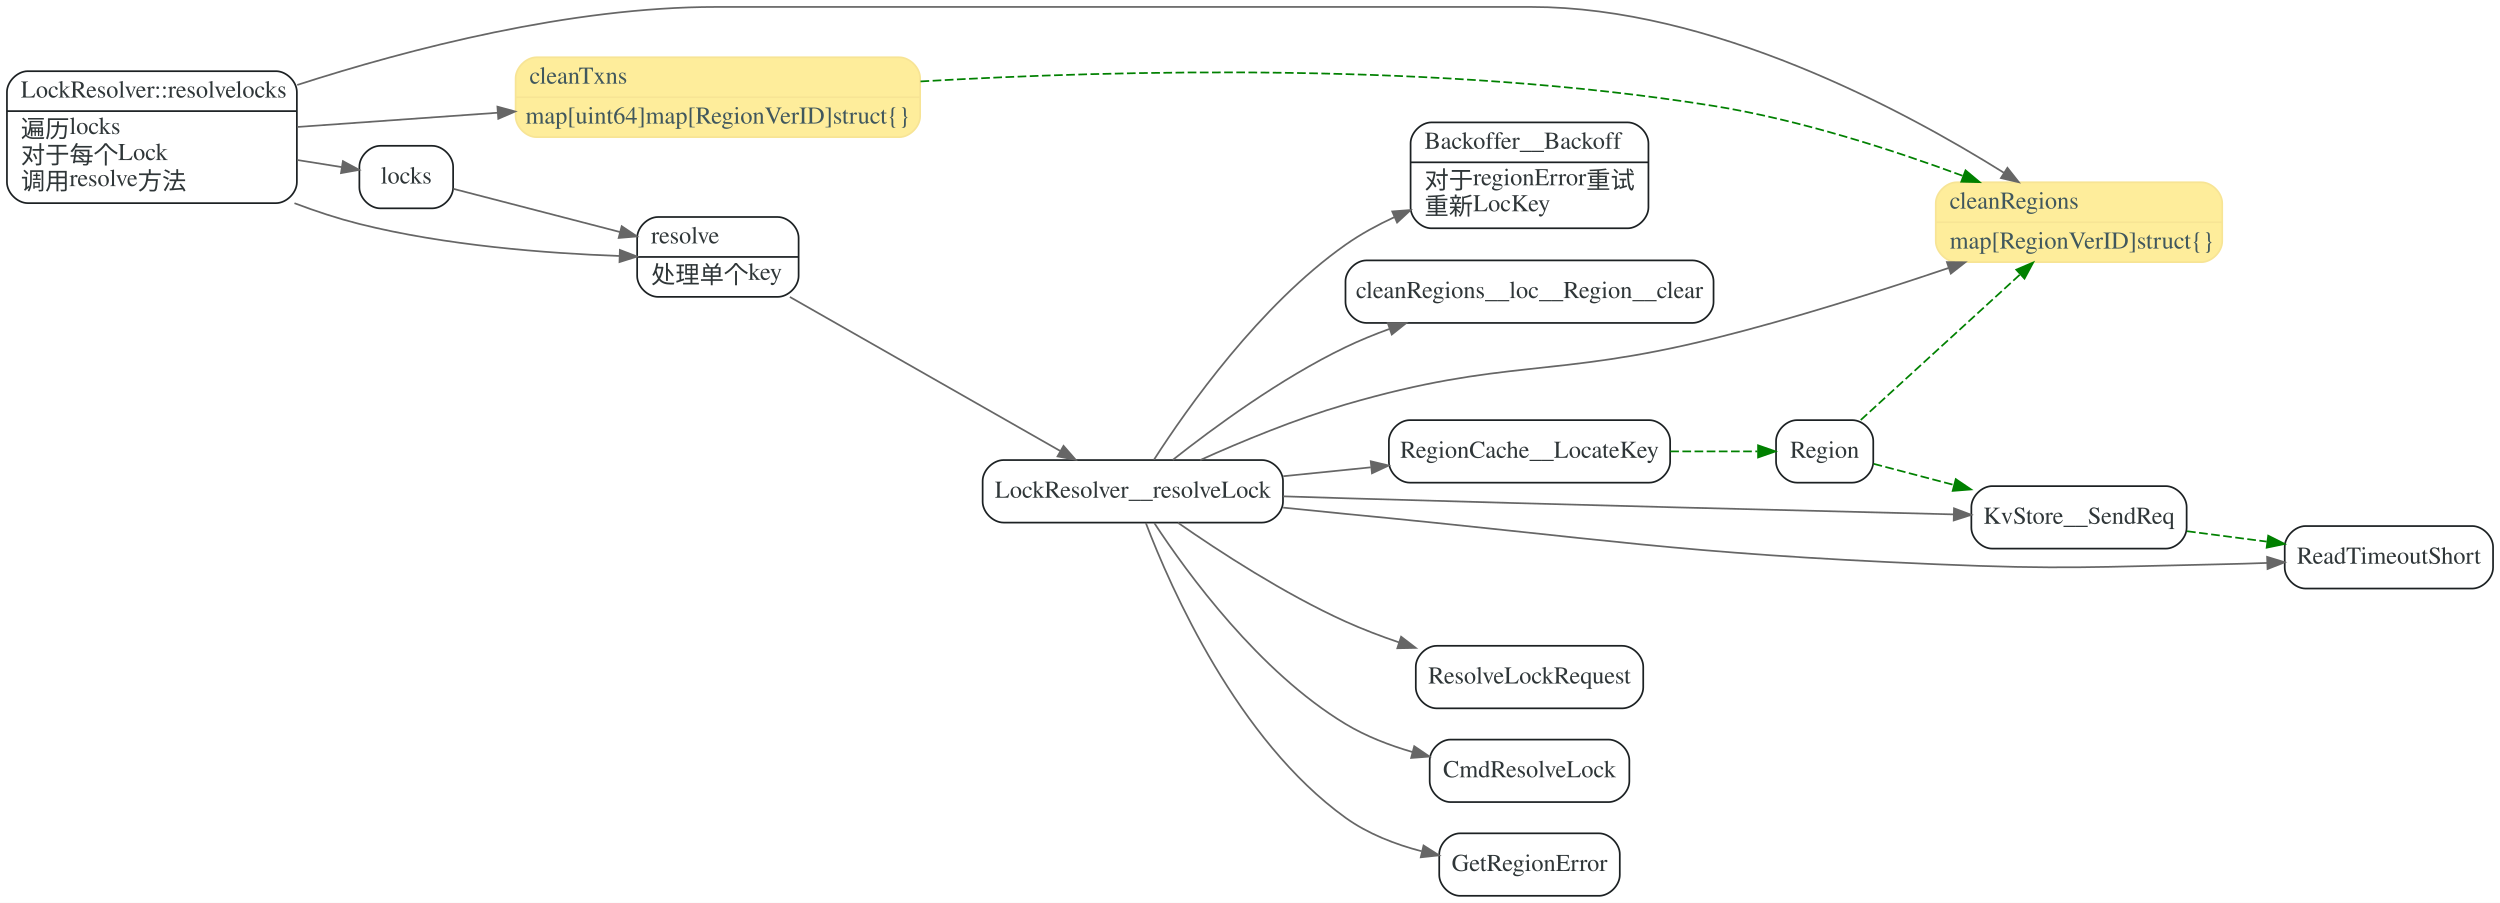
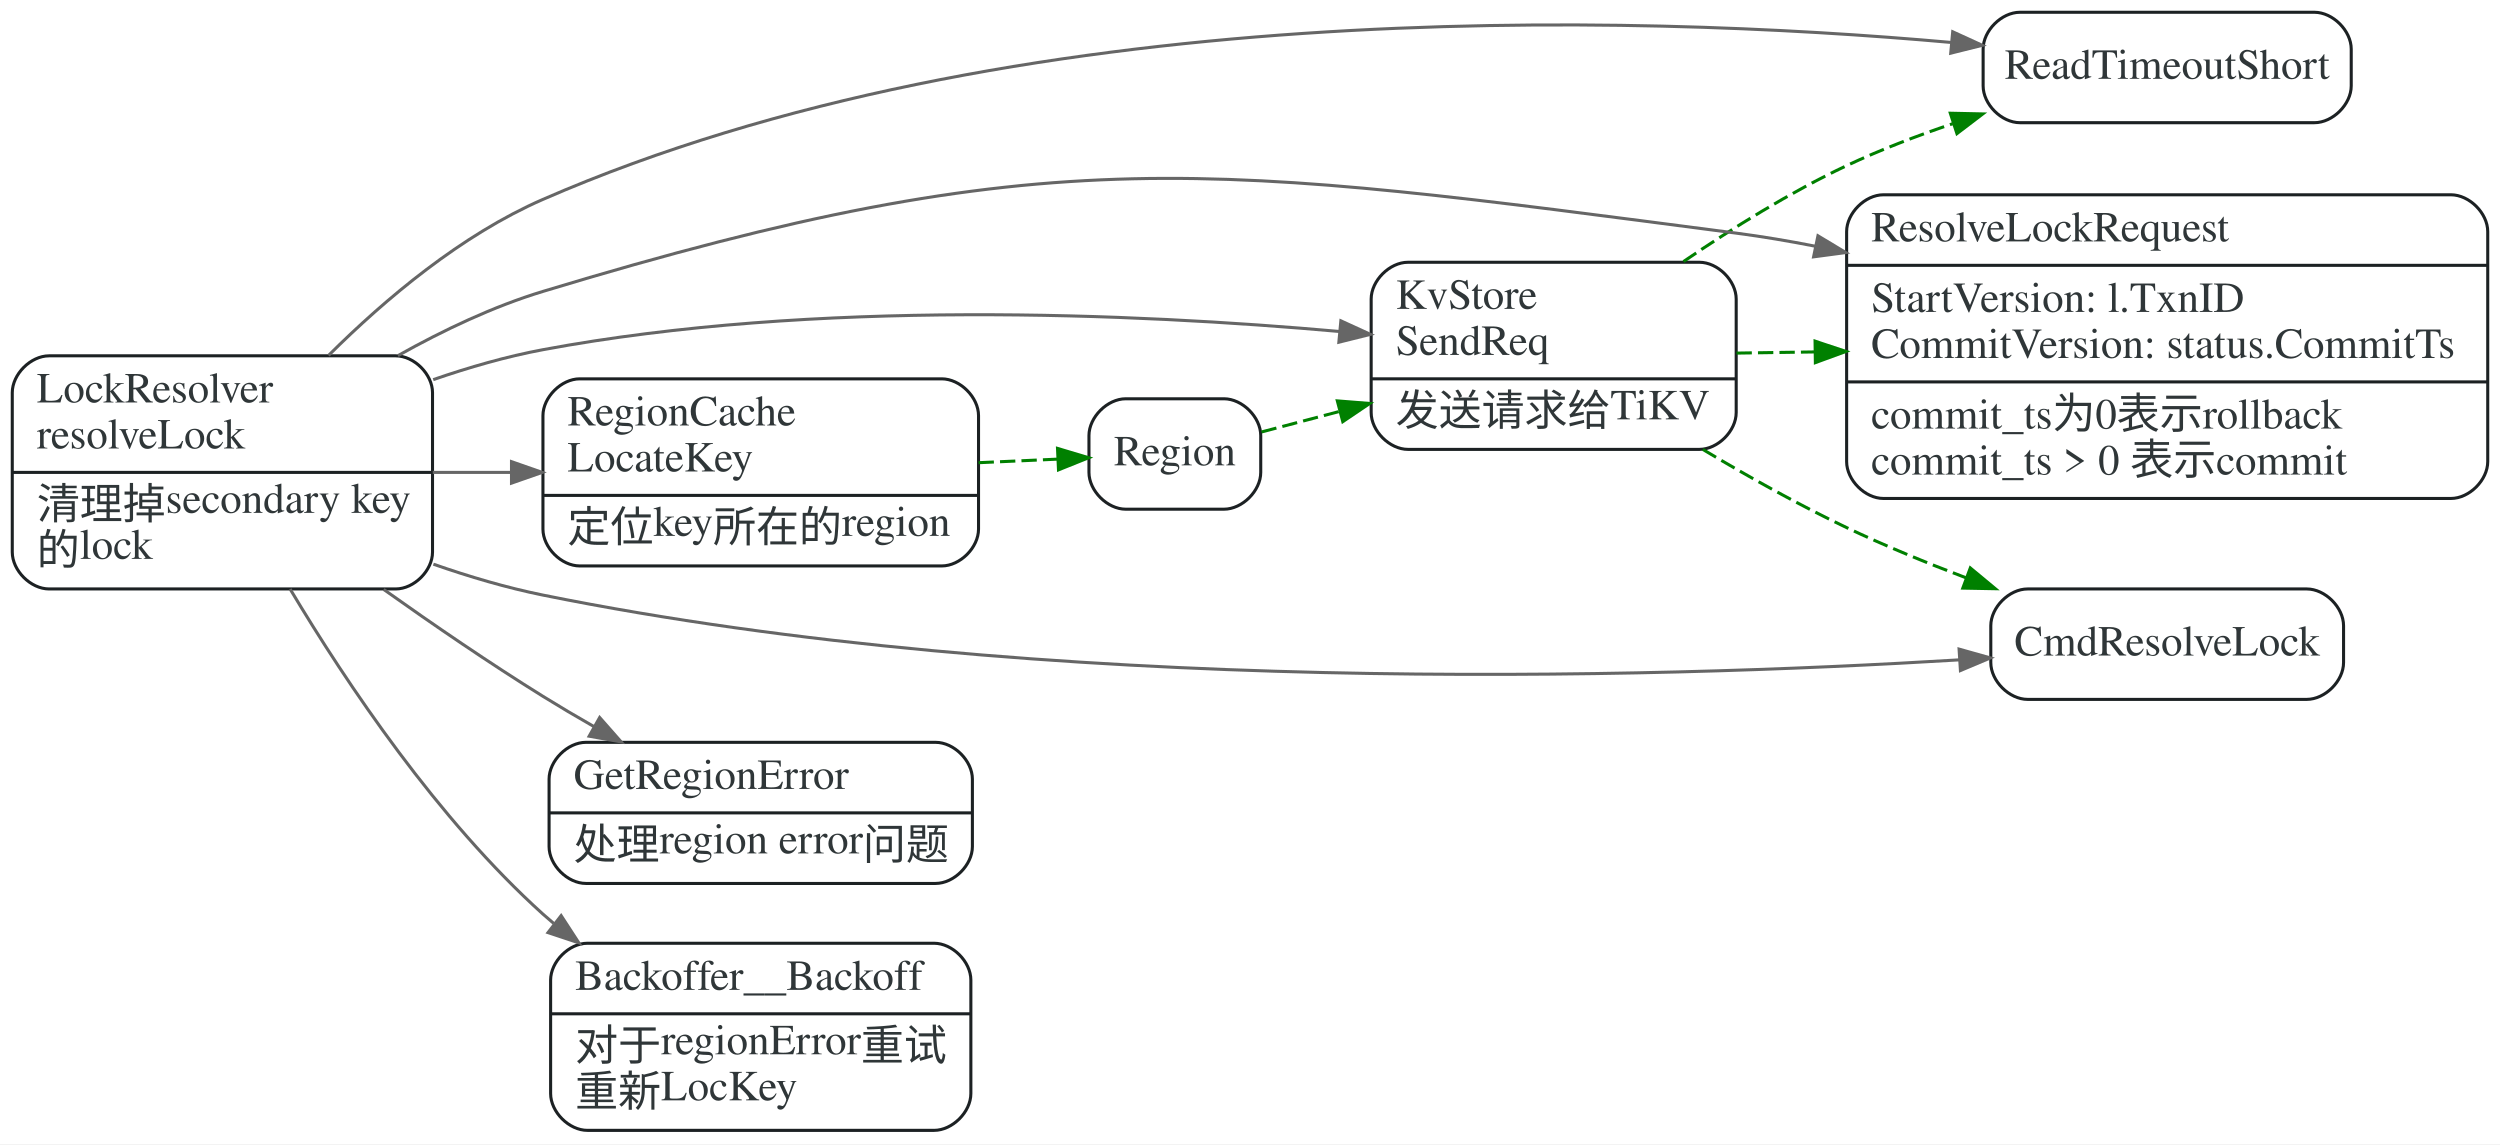
- <svg xmlns="http://www.w3.org/2000/svg" width="1440pt" height="520pt" viewBox="0.00 0.00 1440.00 520.00">
-   <g id="graph0" class="graph" transform="scale(1 1) rotate(0) translate(4 516)">
-     <polygon fill="white" stroke="transparent" points="-4,4 -4,-516 1436,-516 1436,4 -4,4" />
+ <svg xmlns="http://www.w3.org/2000/svg" width="815pt" height="373pt" viewBox="0.00 0.00 815.00 373.00">
+   <g id="graph0" class="graph" transform="scale(1 1) rotate(0) translate(4 369)">
+     <polygon fill="white" stroke="transparent" points="-4,4 -4,-369 811,-369 811,4 -4,4" />
    <g id="node1" class="node">
-       <path fill="none" stroke="#1c2123" d="M12,-399C12,-399 155,-399 155,-399 161,-399 167,-405 167,-411 167,-411 167,-463 167,-463 167,-469 161,-475 155,-475 155,-475 12,-475 12,-475 6,-475 0,-469 0,-463 0,-463 0,-411 0,-411 0,-405 6,-399 12,-399" />
-       <text text-anchor="start" x="8" y="-459.8" font-family="Times,serif" font-size="14.00" fill="#2f3638">LockResolver::resolvelocks</text>
-       <polyline fill="none" stroke="#1c2123" points="0,-452 167,-452 " />
-       <text text-anchor="start" x="8" y="-436.8" font-family="Times,serif" font-size="14.00" fill="#2f3638">遍历locks</text>
-       <text text-anchor="start" x="8" y="-421.8" font-family="Times,serif" font-size="14.00" fill="#2f3638"> 对于每个Lock</text>
-       <text text-anchor="start" x="8" y="-406.8" font-family="Times,serif" font-size="14.00" fill="#2f3638"> 调用resolve方法</text>
+       <path fill="none" stroke="#1c2123" d="M455,-222.5C455,-222.5 550,-222.5 550,-222.5 556,-222.5 562,-228.5 562,-234.5 562,-234.5 562,-271.5 562,-271.5 562,-277.5 556,-283.5 550,-283.5 550,-283.5 455,-283.5 455,-283.5 449,-283.5 443,-277.5 443,-271.5 443,-271.5 443,-234.5 443,-234.5 443,-228.5 449,-222.5 455,-222.5" />
+       <text text-anchor="start" x="451" y="-268.3" font-family="Times,serif" font-size="14.00" fill="#2f3638">KvStore</text>
+       <text text-anchor="start" x="451" y="-253.3" font-family="Times,serif" font-size="14.00" fill="#2f3638"> SendReq</text>
+       <polyline fill="none" stroke="#1c2123" points="443,-245.5 562,-245.5 " />
+       <text text-anchor="start" x="451" y="-230.3" font-family="Times,serif" font-size="14.00" fill="#2f3638">发送请求给TiKV</text>
    </g>
    <g id="node2" class="node">
-       <path fill="#feed9b" stroke="#f7e495" d="M1123,-365C1123,-365 1264,-365 1264,-365 1270,-365 1276,-371 1276,-377 1276,-377 1276,-399 1276,-399 1276,-405 1270,-411 1264,-411 1264,-411 1123,-411 1123,-411 1117,-411 1111,-405 1111,-399 1111,-399 1111,-377 1111,-377 1111,-371 1117,-365 1123,-365" />
-       <text text-anchor="start" x="1119" y="-395.8" font-family="Times,serif" font-size="14.00" fill="#40575d">cleanRegions</text>
-       <polyline fill="none" stroke="#f7e495" points="1111,-388 1276,-388 " />
-       <text text-anchor="start" x="1119" y="-372.8" font-family="Times,serif" font-size="14.00" fill="#40575d">map[RegionVerID]struct{}</text>
+       <path fill="none" stroke="#1c2123" d="M750.5,-365C750.5,-365 654.5,-365 654.5,-365 648.5,-365 642.5,-359 642.5,-353 642.5,-353 642.5,-341 642.5,-341 642.5,-335 648.5,-329 654.5,-329 654.5,-329 750.5,-329 750.5,-329 756.5,-329 762.5,-335 762.5,-341 762.5,-341 762.5,-353 762.5,-353 762.5,-359 756.5,-365 750.5,-365" />
+       <text text-anchor="middle" x="702.5" y="-343.3" font-family="Times,serif" font-size="14.00" fill="#2f3638">ReadTimeoutShort</text>
    </g>
    <g id="edge1" class="edge">
-       <path fill="none" stroke="#666666" d="M167.2,-467.07C231.96,-487.94 324.78,-512 408.5,-512 408.5,-512 408.5,-512 878,-512 981.56,-512 1091.76,-453.1 1150.26,-416.48" />
-       <polygon fill="#666666" stroke="#666666" points="1152.28,-419.35 1158.85,-411.03 1148.53,-413.43 1152.28,-419.35" />
+       <path fill="none" stroke="green" stroke-dasharray="5,2" d="M544.82,-283.74C560.85,-294.67 579.72,-306.39 598,-315 608.9,-320.13 620.83,-324.7 632.58,-328.67" />
+       <polygon fill="green" stroke="green" points="631.8,-332.09 642.39,-331.86 633.96,-325.44 631.8,-332.09" />
+     </g>
+     <g id="node6" class="node">
+       <path fill="none" stroke="#1c2123" d="M610,-206.5C610,-206.5 795,-206.5 795,-206.5 801,-206.5 807,-212.5 807,-218.5 807,-218.5 807,-293.5 807,-293.5 807,-299.5 801,-305.5 795,-305.5 795,-305.5 610,-305.5 610,-305.5 604,-305.5 598,-299.5 598,-293.5 598,-293.5 598,-218.5 598,-218.5 598,-212.5 604,-206.5 610,-206.5" />
+       <text text-anchor="start" x="606" y="-290.3" font-family="Times,serif" font-size="14.00" fill="#2f3638">ResolveLockRequest</text>
+       <polyline fill="none" stroke="#1c2123" points="598,-282.5 807,-282.5 " />
+       <text text-anchor="start" x="606" y="-267.3" font-family="Times,serif" font-size="14.00" fill="#2f3638">StartVersion: l.TxnID</text>
+       <text text-anchor="start" x="606" y="-252.3" font-family="Times,serif" font-size="14.00" fill="#2f3638"> CommitVersion: status.CommitTs</text>
+       <polyline fill="none" stroke="#1c2123" points="598,-244.5 807,-244.5 " />
+       <text text-anchor="start" x="606" y="-229.3" font-family="Times,serif" font-size="14.00" fill="#2f3638">commit_ts为0表示rollback</text>
+       <text text-anchor="start" x="606" y="-214.3" font-family="Times,serif" font-size="14.00" fill="#2f3638"> commit_ts &gt; 0 表示commit</text>
+     </g>
+     <g id="edge11" class="edge">
+       <path fill="none" stroke="green" stroke-dasharray="5,2" d="M562.1,-253.89C570.22,-254.01 578.77,-254.14 587.48,-254.27" />
+       <polygon fill="green" stroke="green" points="587.71,-257.78 597.76,-254.43 587.81,-250.78 587.71,-257.78" />
+     </g>
+     <g id="node7" class="node">
+       <path fill="none" stroke="#1c2123" d="M748,-177C748,-177 657,-177 657,-177 651,-177 645,-171 645,-165 645,-165 645,-153 645,-153 645,-147 651,-141 657,-141 657,-141 748,-141 748,-141 754,-141 760,-147 760,-153 760,-153 760,-165 760,-165 760,-171 754,-177 748,-177" />
+       <text text-anchor="middle" x="702.5" y="-155.3" font-family="Times,serif" font-size="14.00" fill="#2f3638">CmdResolveLock</text>
+     </g>
+     <g id="edge12" class="edge">
+       <path fill="none" stroke="green" stroke-dasharray="5,2" d="M551.13,-222.48C565.85,-213.67 582.32,-204.45 598,-197 610.38,-191.12 623.94,-185.55 637.04,-180.59" />
+       <polygon fill="green" stroke="green" points="638.32,-183.85 646.48,-177.08 635.88,-177.28 638.32,-183.85" />
    </g>
    <g id="node3" class="node">
-       <path fill="#feed9b" stroke="#f7e495" d="M305,-437C305,-437 514,-437 514,-437 520,-437 526,-443 526,-449 526,-449 526,-471 526,-471 526,-477 520,-483 514,-483 514,-483 305,-483 305,-483 299,-483 293,-477 293,-471 293,-471 293,-449 293,-449 293,-443 299,-437 305,-437" />
-       <text text-anchor="start" x="301" y="-467.8" font-family="Times,serif" font-size="14.00" fill="#40575d">cleanTxns</text>
-       <polyline fill="none" stroke="#f7e495" points="293,-460 526,-460 " />
-       <text text-anchor="middle" x="409.5" y="-444.8" font-family="Times,serif" font-size="14.00" fill="#40575d">map[uint64]map[RegionVerID]struct{}</text>
+       <path fill="none" stroke="#1c2123" d="M185,-184.5C185,-184.5 303,-184.5 303,-184.5 309,-184.5 315,-190.5 315,-196.5 315,-196.5 315,-233.5 315,-233.5 315,-239.5 309,-245.5 303,-245.5 303,-245.5 185,-245.5 185,-245.5 179,-245.5 173,-239.5 173,-233.5 173,-233.5 173,-196.5 173,-196.5 173,-190.5 179,-184.5 185,-184.5" />
+       <text text-anchor="start" x="181" y="-230.3" font-family="Times,serif" font-size="14.00" fill="#2f3638">RegionCache</text>
+       <text text-anchor="start" x="181" y="-215.3" font-family="Times,serif" font-size="14.00" fill="#2f3638"> LocateKey</text>
+       <polyline fill="none" stroke="#1c2123" points="173,-207.5 315,-207.5 " />
+       <text text-anchor="start" x="181" y="-192.3" font-family="Times,serif" font-size="14.00" fill="#2f3638">定位key所在的region</text>
+     </g>
+     <g id="node4" class="node">
+       <path fill="none" stroke="#1c2123" d="M395,-239C395,-239 363,-239 363,-239 357,-239 351,-233 351,-227 351,-227 351,-215 351,-215 351,-209 357,-203 363,-203 363,-203 395,-203 395,-203 401,-203 407,-209 407,-215 407,-215 407,-227 407,-227 407,-233 401,-239 395,-239" />
+       <text text-anchor="middle" x="379" y="-217.3" font-family="Times,serif" font-size="14.00" fill="#2f3638">Region</text>
    </g>
    <g id="edge2" class="edge">
-       <path fill="none" stroke="#666666" d="M167.1,-442.86C202.12,-445.35 243.72,-448.3 282.44,-451.05" />
-       <polygon fill="#666666" stroke="#666666" points="282.52,-454.57 292.74,-451.78 283.02,-447.58 282.52,-454.57" />
-     </g>
-     <g id="node4" class="node">
-       <path fill="none" stroke="#1c2123" d="M245,-432C245,-432 215,-432 215,-432 209,-432 203,-426 203,-420 203,-420 203,-408 203,-408 203,-402 209,-396 215,-396 215,-396 245,-396 245,-396 251,-396 257,-402 257,-408 257,-408 257,-420 257,-420 257,-426 251,-432 245,-432" />
-       <text text-anchor="middle" x="230" y="-410.3" font-family="Times,serif" font-size="14.00" fill="#2f3638">locks</text>
+       <path fill="none" stroke="green" stroke-dasharray="5,2" d="M315.01,-218.16C323.88,-218.56 332.68,-218.96 340.75,-219.32" />
+       <polygon fill="green" stroke="green" points="340.75,-222.82 350.9,-219.78 341.07,-215.83 340.75,-222.82" />
    </g>
    <g id="edge3" class="edge">
-       <path fill="none" stroke="#666666" d="M167.3,-423.82C176.24,-422.4 184.97,-421.01 192.91,-419.74" />
-       <polygon fill="#666666" stroke="#666666" points="193.52,-423.19 202.85,-418.16 192.42,-416.28 193.52,-423.19" />
+       <path fill="none" stroke="green" stroke-dasharray="5,2" d="M407.27,-228.18C414.97,-230.21 423.73,-232.52 432.72,-234.88" />
+       <polygon fill="green" stroke="green" points="431.97,-238.31 442.53,-237.47 433.75,-231.54 431.97,-238.31" />
    </g>
    <g id="node5" class="node">
-       <path fill="none" stroke="#1c2123" d="M375,-345C375,-345 444,-345 444,-345 450,-345 456,-351 456,-357 456,-357 456,-379 456,-379 456,-385 450,-391 444,-391 444,-391 375,-391 375,-391 369,-391 363,-385 363,-379 363,-379 363,-357 363,-357 363,-351 369,-345 375,-345" />
-       <text text-anchor="start" x="371" y="-375.8" font-family="Times,serif" font-size="14.00" fill="#2f3638">resolve</text>
-       <polyline fill="none" stroke="#1c2123" points="363,-368 456,-368 " />
-       <text text-anchor="start" x="371" y="-352.8" font-family="Times,serif" font-size="14.00" fill="#2f3638">处理单个key</text>
+       <path fill="none" stroke="#1c2123" d="M12,-177C12,-177 125,-177 125,-177 131,-177 137,-183 137,-189 137,-189 137,-241 137,-241 137,-247 131,-253 125,-253 125,-253 12,-253 12,-253 6,-253 0,-247 0,-241 0,-241 0,-189 0,-189 0,-183 6,-177 12,-177" />
+       <text text-anchor="start" x="8" y="-237.8" font-family="Times,serif" font-size="14.00" fill="#2f3638">LockResolver</text>
+       <text text-anchor="start" x="8" y="-222.8" font-family="Times,serif" font-size="14.00" fill="#2f3638"> resolveLock</text>
+       <polyline fill="none" stroke="#1c2123" points="0,-215 137,-215 " />
+       <text text-anchor="start" x="8" y="-199.8" font-family="Times,serif" font-size="14.00" fill="#2f3638">清理掉secondary key</text>
+       <text text-anchor="start" x="8" y="-184.8" font-family="Times,serif" font-size="14.00" fill="#2f3638"> 的lock</text>
    </g>
    <g id="edge4" class="edge">
-       <path fill="none" stroke="#666666" d="M165.61,-398.95C177.93,-394.29 190.65,-390.1 203,-387 252.66,-374.55 310.91,-370.07 352.68,-368.56" />
-       <polygon fill="#666666" stroke="#666666" points="353.05,-372.05 362.93,-368.23 352.83,-365.05 353.05,-372.05" />
+       <path fill="none" stroke="#666666" d="M137.22,-245.23C148.94,-249.28 161.16,-252.79 173,-255 261.52,-271.51 365.81,-266.89 432.75,-260.93" />
+       <polygon fill="#666666" stroke="#666666" points="433.12,-264.41 442.75,-260 432.47,-257.44 433.12,-264.41" />
+     </g>
+     <g id="edge5" class="edge">
+       <path fill="none" stroke="#666666" d="M103.1,-253.13C121.75,-271.69 146.5,-292.45 173,-304 326.13,-370.75 527.71,-364.47 632.12,-355.16" />
+       <polygon fill="#666666" stroke="#666666" points="632.58,-358.64 642.22,-354.23 631.94,-351.67 632.58,-358.64" />
+     </g>
+     <g id="edge6" class="edge">
+       <path fill="none" stroke="#666666" d="M137.08,-215C145.49,-215 154.15,-215 162.73,-215" />
+       <polygon fill="#666666" stroke="#666666" points="162.75,-218.5 172.75,-215 162.75,-211.5 162.75,-218.5" />
    </g>
    <g id="edge7" class="edge">
-       <path fill="none" stroke="green" stroke-dasharray="5,2" d="M526.22,-469.1C642.46,-475.87 826.34,-480.14 983,-455 1032.39,-447.07 1086.09,-429.72 1126.76,-414.65" />
-       <polygon fill="green" stroke="green" points="1128.15,-417.87 1136.28,-411.08 1125.69,-411.32 1128.15,-417.87" />
+       <path fill="none" stroke="#666666" d="M125.72,-253.06C140.52,-261.36 156.87,-269.11 173,-274 338.66,-324.19 390.36,-315.38 562,-293 570.48,-291.89 579.19,-290.42 587.9,-288.71" />
+       <polygon fill="#666666" stroke="#666666" points="588.65,-292.13 597.73,-286.67 587.23,-285.27 588.65,-292.13" />
    </g>
-     <g id="edge5" class="edge">
-       <path fill="none" stroke="#666666" d="M257.19,-407.21C282.36,-400.69 321.19,-390.63 353.21,-382.33" />
-       <polygon fill="#666666" stroke="#666666" points="354.1,-385.71 362.9,-379.82 352.35,-378.94 354.1,-385.71" />
-     </g>
-     <g id="node6" class="node">
-       <path fill="none" stroke="#1c2123" d="M723,-251C723,-251 574,-251 574,-251 568,-251 562,-245 562,-239 562,-239 562,-227 562,-227 562,-221 568,-215 574,-215 574,-215 723,-215 723,-215 729,-215 735,-221 735,-227 735,-227 735,-239 735,-239 735,-245 729,-251 723,-251" />
-       <text text-anchor="middle" x="648.5" y="-229.3" font-family="Times,serif" font-size="14.00" fill="#2f3638">LockResolver__resolveLock</text>
-     </g>
-     <g id="edge6" class="edge">
-       <path fill="none" stroke="#666666" d="M450.97,-344.95C494.42,-320.2 563.06,-281.1 606.65,-256.27" />
-       <polygon fill="#666666" stroke="#666666" points="608.6,-259.19 615.55,-251.2 605.13,-253.11 608.6,-259.19" />
-     </g>
-     <g id="edge12" class="edge">
-       <path fill="none" stroke="#666666" d="M687.33,-251.01C710.93,-261.64 742.21,-274.6 771,-283 862.89,-309.81 890.1,-297.93 983,-321 1028.54,-332.31 1078.62,-348.2 1118.4,-361.66" />
-       <polygon fill="#666666" stroke="#666666" points="1117.43,-365.03 1128.02,-364.94 1119.68,-358.4 1117.43,-365.03" />
-     </g>
-     <g id="node7" class="node">
-       <path fill="none" stroke="#1c2123" d="M1243.5,-236C1243.5,-236 1143.5,-236 1143.5,-236 1137.5,-236 1131.5,-230 1131.5,-224 1131.5,-224 1131.5,-212 1131.5,-212 1131.5,-206 1137.5,-200 1143.5,-200 1143.5,-200 1243.5,-200 1243.5,-200 1249.5,-200 1255.5,-206 1255.5,-212 1255.5,-212 1255.5,-224 1255.5,-224 1255.5,-230 1249.5,-236 1243.5,-236" />
-       <text text-anchor="middle" x="1193.5" y="-214.3" font-family="Times,serif" font-size="14.00" fill="#2f3638">KvStore__SendReq</text>
-     </g>
-     <g id="edge13" class="edge">
-       <path fill="none" stroke="#666666" d="M735.13,-230.11C747.17,-229.72 759.4,-229.34 771,-229 894.1,-225.37 1037.43,-221.76 1121.25,-219.71" />
-       <polygon fill="#666666" stroke="#666666" points="1121.51,-223.21 1131.42,-219.46 1121.34,-216.21 1121.51,-223.21" />
+     <g id="edge8" class="edge">
+       <path fill="none" stroke="#666666" d="M137.28,-185.08C148.99,-180.99 161.2,-177.39 173,-175 336.32,-141.97 533.74,-147.74 634.79,-153.89" />
+       <polygon fill="#666666" stroke="#666666" points="634.66,-157.39 644.86,-154.52 635.1,-150.4 634.66,-157.39" />
    </g>
    <g id="node8" class="node">
-       <path fill="none" stroke="#1c2123" d="M1420,-213C1420,-213 1324,-213 1324,-213 1318,-213 1312,-207 1312,-201 1312,-201 1312,-189 1312,-189 1312,-183 1318,-177 1324,-177 1324,-177 1420,-177 1420,-177 1426,-177 1432,-183 1432,-189 1432,-189 1432,-201 1432,-201 1432,-207 1426,-213 1420,-213" />
-       <text text-anchor="middle" x="1372" y="-191.3" font-family="Times,serif" font-size="14.00" fill="#2f3638">ReadTimeoutShort</text>
+       <path fill="none" stroke="#1c2123" d="M187,-81C187,-81 301,-81 301,-81 307,-81 313,-87 313,-93 313,-93 313,-115 313,-115 313,-121 307,-127 301,-127 301,-127 187,-127 187,-127 181,-127 175,-121 175,-115 175,-115 175,-93 175,-93 175,-87 181,-81 187,-81" />
+       <text text-anchor="start" x="183" y="-111.8" font-family="Times,serif" font-size="14.00" fill="#2f3638">GetRegionError</text>
+       <polyline fill="none" stroke="#1c2123" points="175,-104 313,-104 " />
+       <text text-anchor="start" x="183" y="-88.8" font-family="Times,serif" font-size="14.00" fill="#2f3638">处理region error问题</text>
    </g>
-     <g id="edge14" class="edge">
-       <path fill="none" stroke="#666666" d="M735.11,-223.61C747.15,-222.35 759.39,-221.12 771,-220 921.96,-205.49 959.48,-197.45 1111,-191 1184.27,-187.88 1202.68,-189.46 1276,-191 1284.36,-191.18 1293.14,-191.44 1301.83,-191.75" />
-       <polygon fill="#666666" stroke="#666666" points="1301.85,-195.25 1311.97,-192.13 1302.11,-188.26 1301.85,-195.25" />
+     <g id="edge9" class="edge">
+       <path fill="none" stroke="#666666" d="M121.08,-176.84C137.42,-165.24 155.72,-152.73 173,-142 178.32,-138.7 183.95,-135.37 189.61,-132.14" />
+       <polygon fill="#666666" stroke="#666666" points="191.49,-135.1 198.49,-127.15 188.06,-129 191.49,-135.1" />
    </g>
    <g id="node9" class="node">
-       <path fill="none" stroke="#1c2123" d="M946,-274C946,-274 808,-274 808,-274 802,-274 796,-268 796,-262 796,-262 796,-250 796,-250 796,-244 802,-238 808,-238 808,-238 946,-238 946,-238 952,-238 958,-244 958,-250 958,-250 958,-262 958,-262 958,-268 952,-274 946,-274" />
-       <text text-anchor="middle" x="877" y="-252.3" font-family="Times,serif" font-size="14.00" fill="#2f3638">RegionCache__LocateKey</text>
-     </g>
-     <g id="edge15" class="edge">
-       <path fill="none" stroke="#666666" d="M735.13,-241.7C751.63,-243.37 768.95,-245.13 785.59,-246.82" />
-       <polygon fill="#666666" stroke="#666666" points="785.55,-250.33 795.85,-247.86 786.26,-243.37 785.55,-250.33" />
-     </g>
-     <g id="node11" class="node">
-       <path fill="none" stroke="#1c2123" d="M930.5,-144C930.5,-144 823.5,-144 823.5,-144 817.5,-144 811.5,-138 811.5,-132 811.5,-132 811.5,-120 811.5,-120 811.5,-114 817.5,-108 823.5,-108 823.5,-108 930.5,-108 930.5,-108 936.5,-108 942.5,-114 942.5,-120 942.5,-120 942.5,-132 942.5,-132 942.5,-138 936.5,-144 930.5,-144" />
-       <text text-anchor="middle" x="877" y="-122.3" font-family="Times,serif" font-size="14.00" fill="#2f3638">ResolveLockRequest</text>
-     </g>
-     <g id="edge16" class="edge">
-       <path fill="none" stroke="#666666" d="M674.5,-214.9C698.35,-198.29 735.76,-173.92 771,-158 780.77,-153.58 791.32,-149.56 801.84,-145.98" />
-       <polygon fill="#666666" stroke="#666666" points="803.05,-149.26 811.46,-142.81 800.86,-142.61 803.05,-149.26" />
-     </g>
-     <g id="node12" class="node">
-       <path fill="none" stroke="#1c2123" d="M922.5,-90C922.5,-90 831.5,-90 831.5,-90 825.5,-90 819.5,-84 819.5,-78 819.5,-78 819.5,-66 819.5,-66 819.5,-60 825.5,-54 831.5,-54 831.5,-54 922.5,-54 922.5,-54 928.5,-54 934.5,-60 934.5,-66 934.5,-66 934.5,-78 934.5,-78 934.5,-84 928.5,-90 922.5,-90" />
-       <text text-anchor="middle" x="877" y="-68.3" font-family="Times,serif" font-size="14.00" fill="#2f3638">CmdResolveLock</text>
-     </g>
-     <g id="edge17" class="edge">
-       <path fill="none" stroke="#666666" d="M660.88,-214.72C679.96,-185.63 721.26,-129.02 771,-99 782.74,-91.92 796.29,-86.68 809.68,-82.81" />
-       <polygon fill="#666666" stroke="#666666" points="810.61,-86.18 819.37,-80.23 808.81,-79.42 810.61,-86.18" />
-     </g>
-     <g id="node13" class="node">
-       <path fill="none" stroke="#1c2123" d="M917,-36C917,-36 837,-36 837,-36 831,-36 825,-30 825,-24 825,-24 825,-12 825,-12 825,-6 831,0 837,0 837,0 917,0 917,0 923,0 929,-6 929,-12 929,-12 929,-24 929,-24 929,-30 923,-36 917,-36" />
-       <text text-anchor="middle" x="877" y="-14.3" font-family="Times,serif" font-size="14.00" fill="#2f3638">GetRegionError</text>
-     </g>
-     <g id="edge18" class="edge">
-       <path fill="none" stroke="#666666" d="M655.99,-214.78C670.42,-176.96 708.89,-89.75 771,-45 783.84,-35.75 799.57,-29.66 814.91,-25.66" />
-       <polygon fill="#666666" stroke="#666666" points="815.97,-29.01 824.9,-23.32 814.37,-22.19 815.97,-29.01" />
-     </g>
-     <g id="node14" class="node">
-       <path fill="none" stroke="#1c2123" d="M820.5,-384.5C820.5,-384.5 933.5,-384.5 933.5,-384.5 939.5,-384.5 945.5,-390.5 945.5,-396.5 945.5,-396.5 945.5,-433.5 945.5,-433.5 945.5,-439.5 939.5,-445.5 933.5,-445.5 933.5,-445.5 820.5,-445.5 820.5,-445.5 814.5,-445.5 808.5,-439.5 808.5,-433.5 808.5,-433.5 808.5,-396.5 808.5,-396.5 808.5,-390.5 814.5,-384.5 820.5,-384.5" />
-       <text text-anchor="start" x="816.5" y="-430.3" font-family="Times,serif" font-size="14.00" fill="#2f3638">Backoffer__Backoff</text>
-       <polyline fill="none" stroke="#1c2123" points="808.5,-422.5 945.5,-422.5 " />
-       <text text-anchor="start" x="816.5" y="-407.3" font-family="Times,serif" font-size="14.00" fill="#2f3638">对于regionError重试</text>
-       <text text-anchor="start" x="816.5" y="-392.3" font-family="Times,serif" font-size="14.00" fill="#2f3638"> 重新LocKey</text>
-     </g>
-     <g id="edge19" class="edge">
-       <path fill="none" stroke="#666666" d="M660.72,-251.25C679.88,-281.04 721.66,-340.25 771,-375 779.67,-381.11 789.39,-386.42 799.33,-391.01" />
-       <polygon fill="#666666" stroke="#666666" points="797.93,-394.21 808.49,-395.02 800.73,-387.8 797.93,-394.21" />
-     </g>
-     <g id="node15" class="node">
-       <path fill="none" stroke="#1c2123" d="M971,-366C971,-366 783,-366 783,-366 777,-366 771,-360 771,-354 771,-354 771,-342 771,-342 771,-336 777,-330 783,-330 783,-330 971,-330 971,-330 977,-330 983,-336 983,-342 983,-342 983,-354 983,-354 983,-360 977,-366 971,-366" />
-       <text text-anchor="middle" x="877" y="-344.3" font-family="Times,serif" font-size="14.00" fill="#2f3638">cleanRegions__loc__Region__clear</text>
-     </g>
-     <g id="edge20" class="edge">
-       <path fill="none" stroke="#666666" d="M671.52,-251.11C694.95,-269.61 733.69,-298.09 771,-316 779.07,-319.88 787.72,-323.41 796.46,-326.59" />
-       <polygon fill="#666666" stroke="#666666" points="795.37,-329.91 805.96,-329.91 797.67,-323.31 795.37,-329.91" />
-     </g>
-     <g id="edge8" class="edge">
-       <path fill="none" stroke="green" stroke-dasharray="5,2" d="M1255.74,-210.02C1270.54,-208.09 1286.47,-206.02 1301.62,-204.04" />
-       <polygon fill="green" stroke="green" points="1302.49,-207.46 1311.95,-202.69 1301.59,-200.52 1302.49,-207.46" />
-     </g>
-     <g id="node10" class="node">
-       <path fill="none" stroke="#1c2123" d="M1063,-274C1063,-274 1031,-274 1031,-274 1025,-274 1019,-268 1019,-262 1019,-262 1019,-250 1019,-250 1019,-244 1025,-238 1031,-238 1031,-238 1063,-238 1063,-238 1069,-238 1075,-244 1075,-250 1075,-250 1075,-262 1075,-262 1075,-268 1069,-274 1063,-274" />
-       <text text-anchor="middle" x="1047" y="-252.3" font-family="Times,serif" font-size="14.00" fill="#2f3638">Region</text>
-     </g>
-     <g id="edge9" class="edge">
-       <path fill="none" stroke="green" stroke-dasharray="5,2" d="M958.06,-256C975.61,-256 993.38,-256 1008.32,-256" />
-       <polygon fill="green" stroke="green" points="1008.65,-259.5 1018.65,-256 1008.65,-252.5 1008.65,-259.5" />
-     </g>
-     <g id="edge11" class="edge">
-       <path fill="none" stroke="green" stroke-dasharray="5,2" d="M1067.79,-274.08C1091.39,-295.63 1131.18,-331.99 1159.47,-357.83" />
-       <polygon fill="green" stroke="green" points="1157.38,-360.66 1167.12,-364.82 1162.1,-355.49 1157.38,-360.66" />
+       <path fill="none" stroke="#1c2123" d="M187.5,-0.5C187.5,-0.5 300.5,-0.5 300.5,-0.5 306.5,-0.5 312.5,-6.5 312.5,-12.5 312.5,-12.5 312.5,-49.5 312.5,-49.5 312.5,-55.5 306.5,-61.5 300.5,-61.5 300.5,-61.5 187.5,-61.5 187.5,-61.5 181.5,-61.5 175.5,-55.5 175.5,-49.5 175.5,-49.5 175.5,-12.5 175.5,-12.5 175.5,-6.5 181.5,-0.5 187.5,-0.5" />
+       <text text-anchor="start" x="183.5" y="-46.3" font-family="Times,serif" font-size="14.00" fill="#2f3638">Backoffer__Backoff</text>
+       <polyline fill="none" stroke="#1c2123" points="175.5,-38.5 312.5,-38.5 " />
+       <text text-anchor="start" x="183.5" y="-23.3" font-family="Times,serif" font-size="14.00" fill="#2f3638">对于regionError重试</text>
+       <text text-anchor="start" x="183.5" y="-8.3" font-family="Times,serif" font-size="14.00" fill="#2f3638"> 重新LocKey</text>
    </g>
    <g id="edge10" class="edge">
-       <path fill="none" stroke="green" stroke-dasharray="5,2" d="M1075.18,-248.85C1088.44,-245.37 1105.07,-240.99 1121.6,-236.64" />
-       <polygon fill="green" stroke="green" points="1122.52,-240.02 1131.3,-234.09 1120.74,-233.25 1122.52,-240.02" />
+       <path fill="none" stroke="#666666" d="M90.58,-176.97C109.25,-145.74 138.81,-101.81 173,-71 174.14,-69.98 175.31,-68.97 176.5,-67.97" />
+       <polygon fill="#666666" stroke="#666666" points="178.93,-70.51 184.7,-61.63 174.65,-64.97 178.93,-70.51" />
    </g>
  </g>
</svg>
